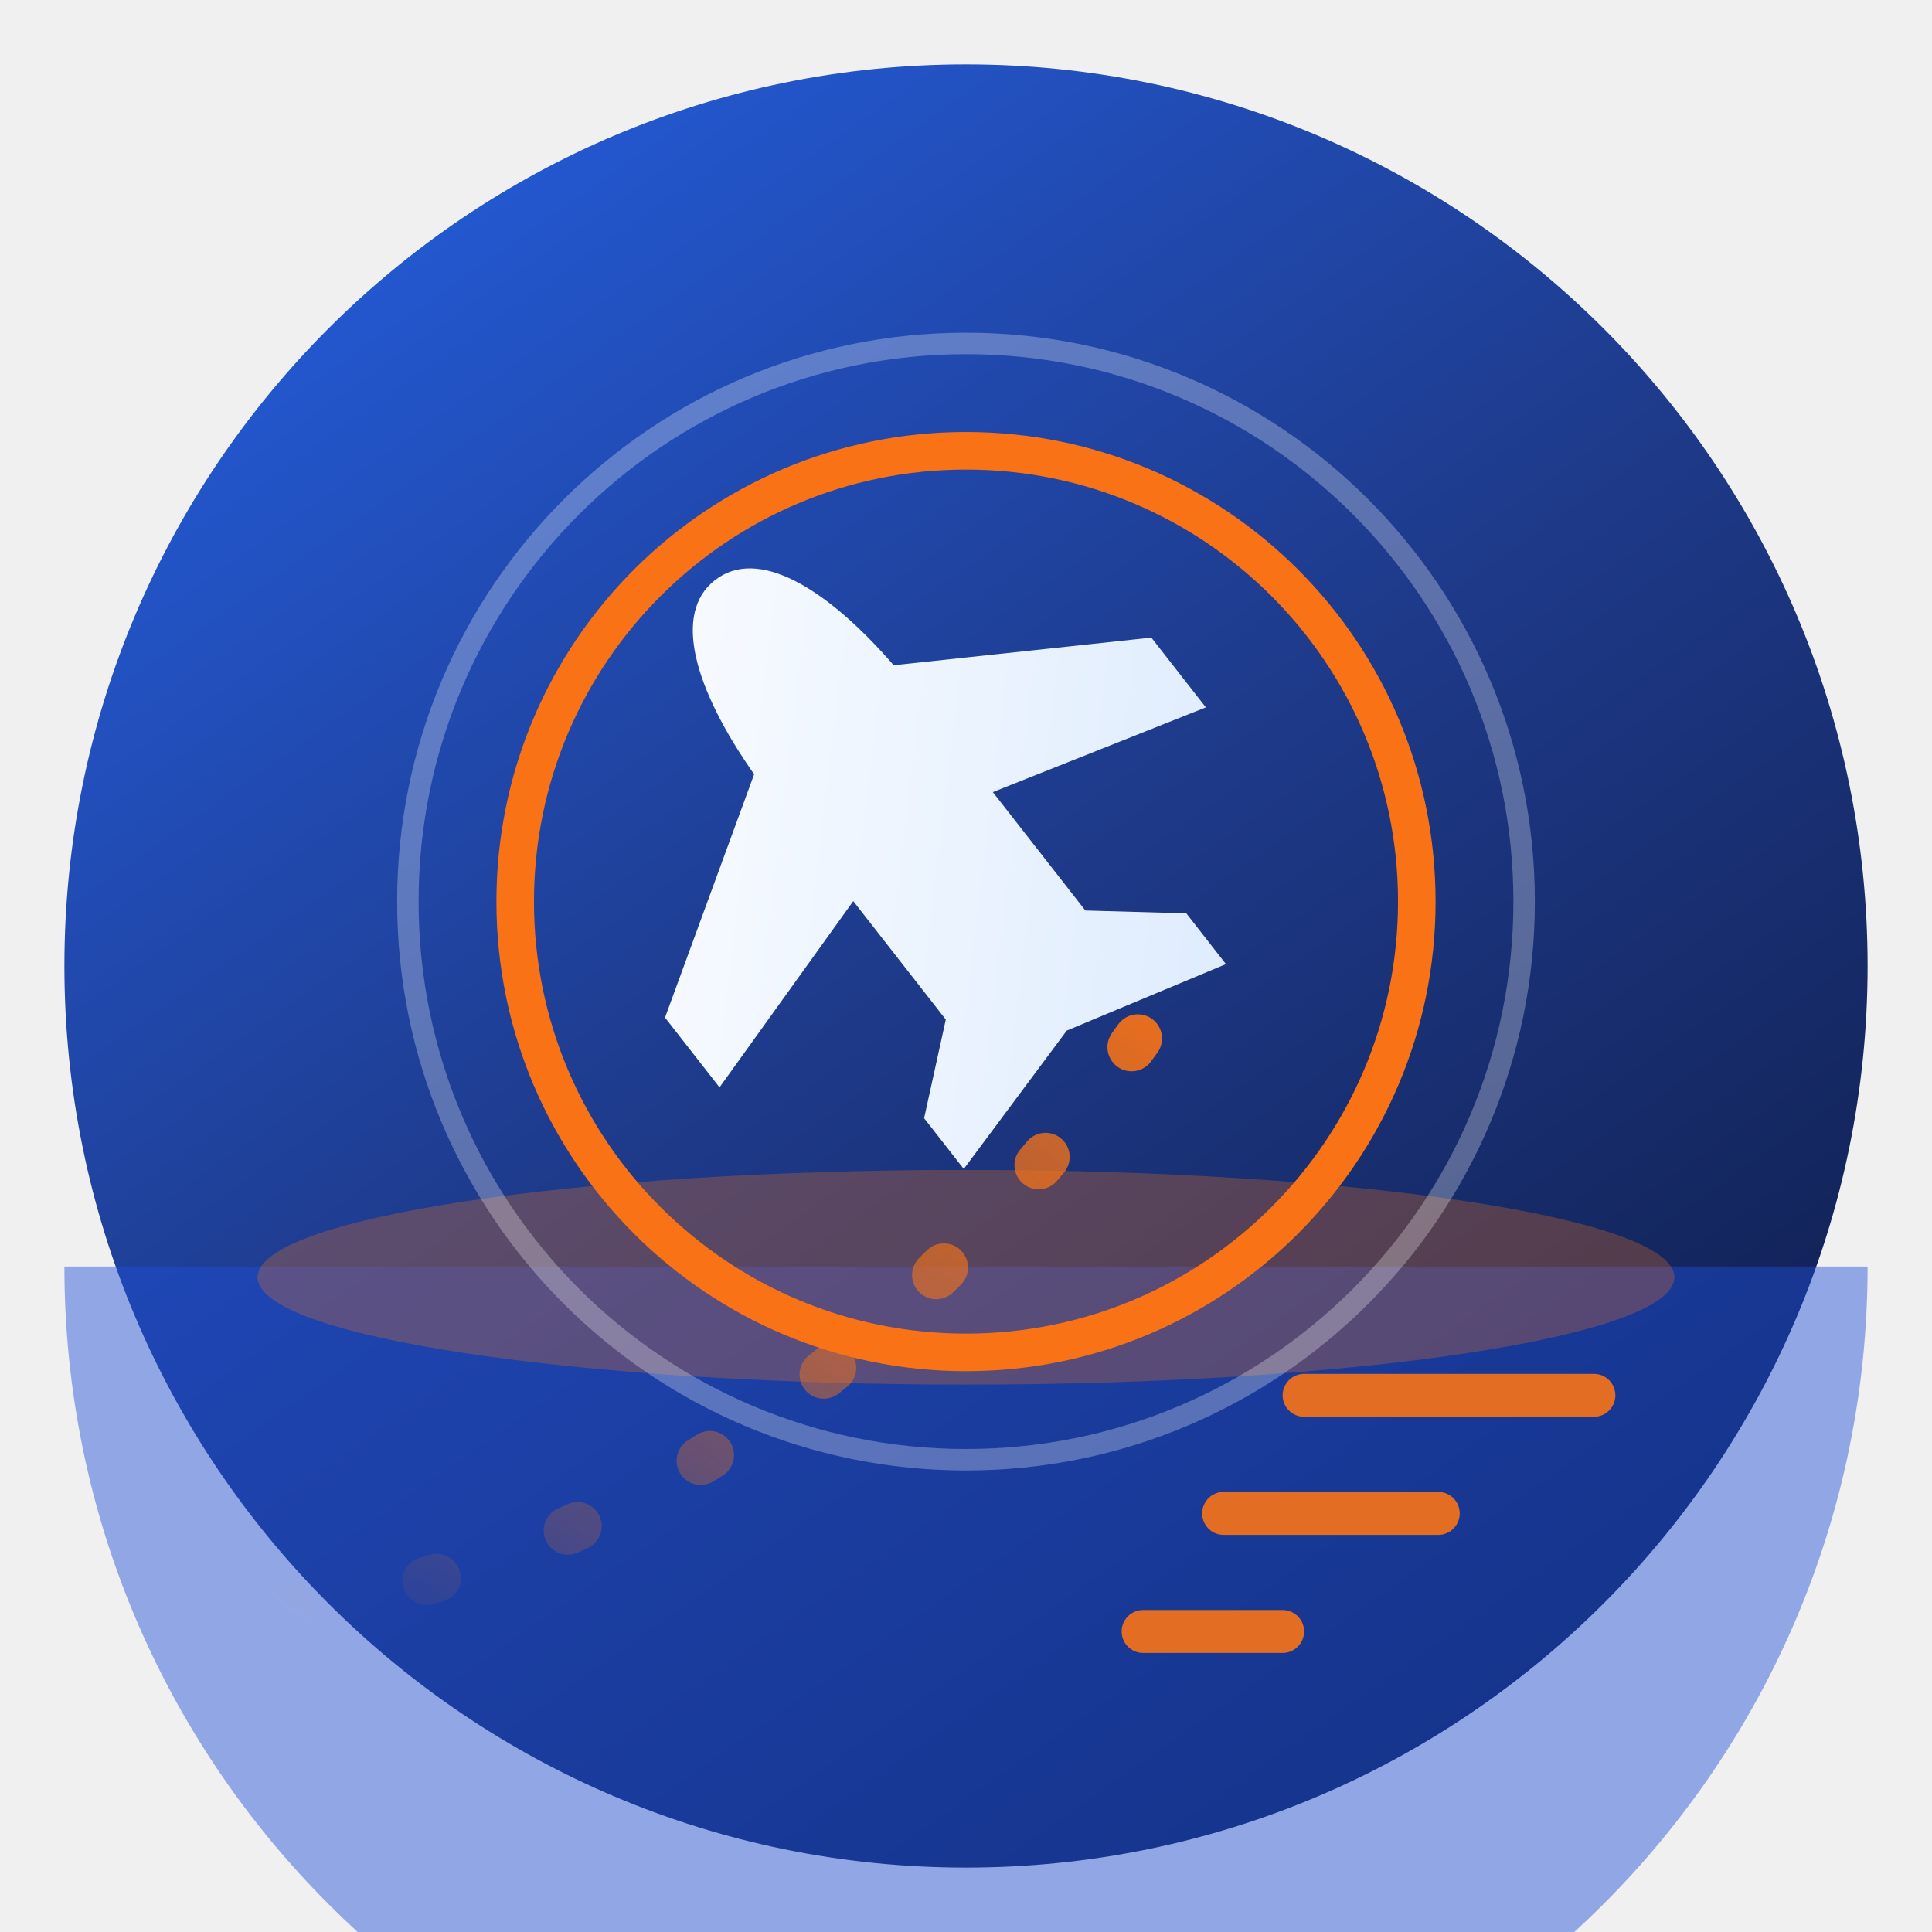
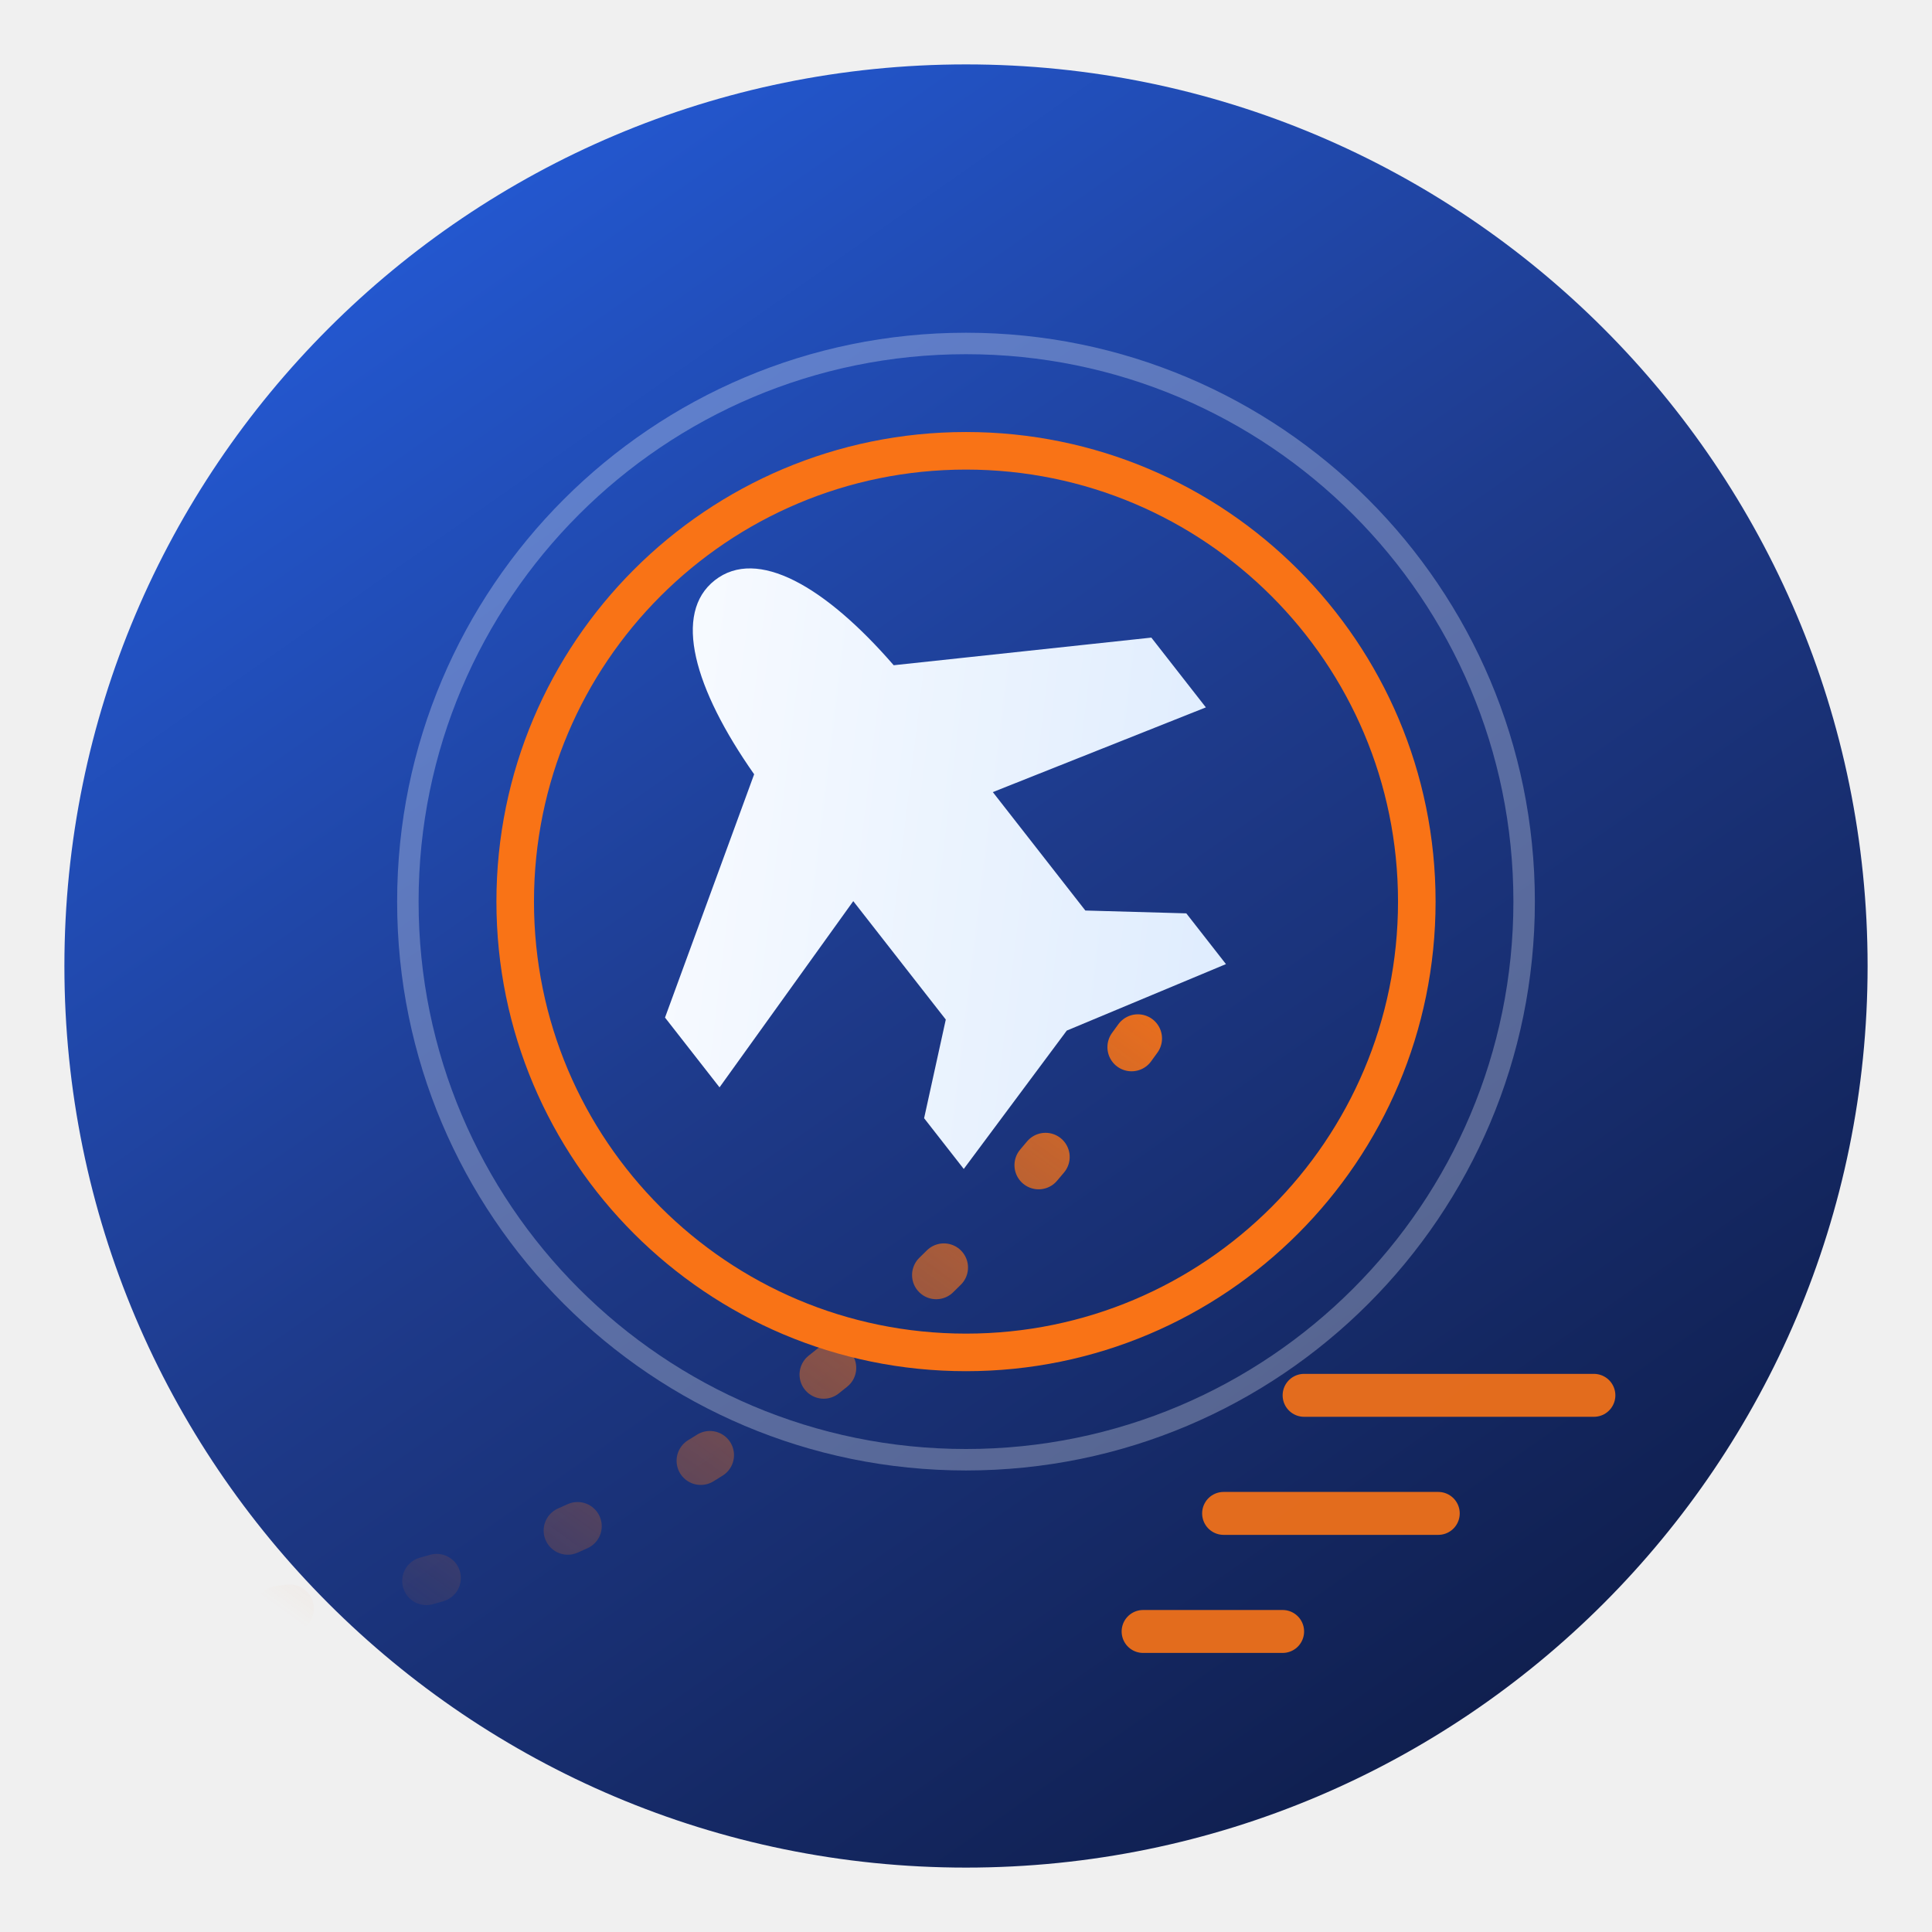
<svg xmlns="http://www.w3.org/2000/svg" width="360" height="360" viewBox="0 0 360 360" fill="none" role="img" aria-label="AI Flight Academy">
  <defs>
    <linearGradient id="sky" x1="0" y1="0" x2="0.7" y2="1">
      <stop offset="0" stop-color="#2563eb" />
      <stop offset="0.55" stop-color="#1e3a8a" />
      <stop offset="1" stop-color="#0f1e4d" />
    </linearGradient>
    <linearGradient id="trail" x1="0" y1="1" x2="1" y2="0">
      <stop offset="0" stop-color="#f97316" stop-opacity="0" />
      <stop offset="1" stop-color="#f97316" />
    </linearGradient>
    <linearGradient id="wing" x1="0" y1="0" x2="1" y2="1">
      <stop offset="0" stop-color="#ffffff" />
      <stop offset="1" stop-color="#dbeafe" />
    </linearGradient>
  </defs>
  <circle cx="180" cy="180" r="168" fill="url(#sky)" />
-   <path d="M12 236 a168 168 0 0 0 336 0 z" fill="#1d4ed8" opacity="0.45" />
-   <ellipse cx="180" cy="238" rx="132" ry="20" fill="#f97316" opacity="0.28" />
  <path d="M52 300 C118 292 176 250 224 176" stroke="url(#trail)" stroke-width="9" stroke-linecap="round" stroke-dasharray="2 26" fill="none" />
  <circle cx="180" cy="168" r="104" fill="none" stroke="#ffffff" stroke-width="4" opacity="0.28" />
  <circle cx="180" cy="168" r="84" fill="none" stroke="#f97316" stroke-width="7" />
  <g transform="rotate(-38 180 168)">
    <path d="M180 92 c10 0 15.5 13.5 16.5 33 l41 25.5 v16.5 l-41 -12 v28 l14.5 12 v12 l-31 -8.5 l-31 8.5 v-12 l14.5 -12 v-28 l-41 12 v-16.5 l41 -25.5 c1 -19.5 6.5 -33 16.5 -33 z" fill="url(#wing)" />
  </g>
  <g stroke="#f97316" stroke-width="8" stroke-linecap="round" opacity="0.9">
    <path d="M243 260 h54" />
    <path d="M228 282 h40" />
    <path d="M213 304 h26" />
  </g>
</svg>
